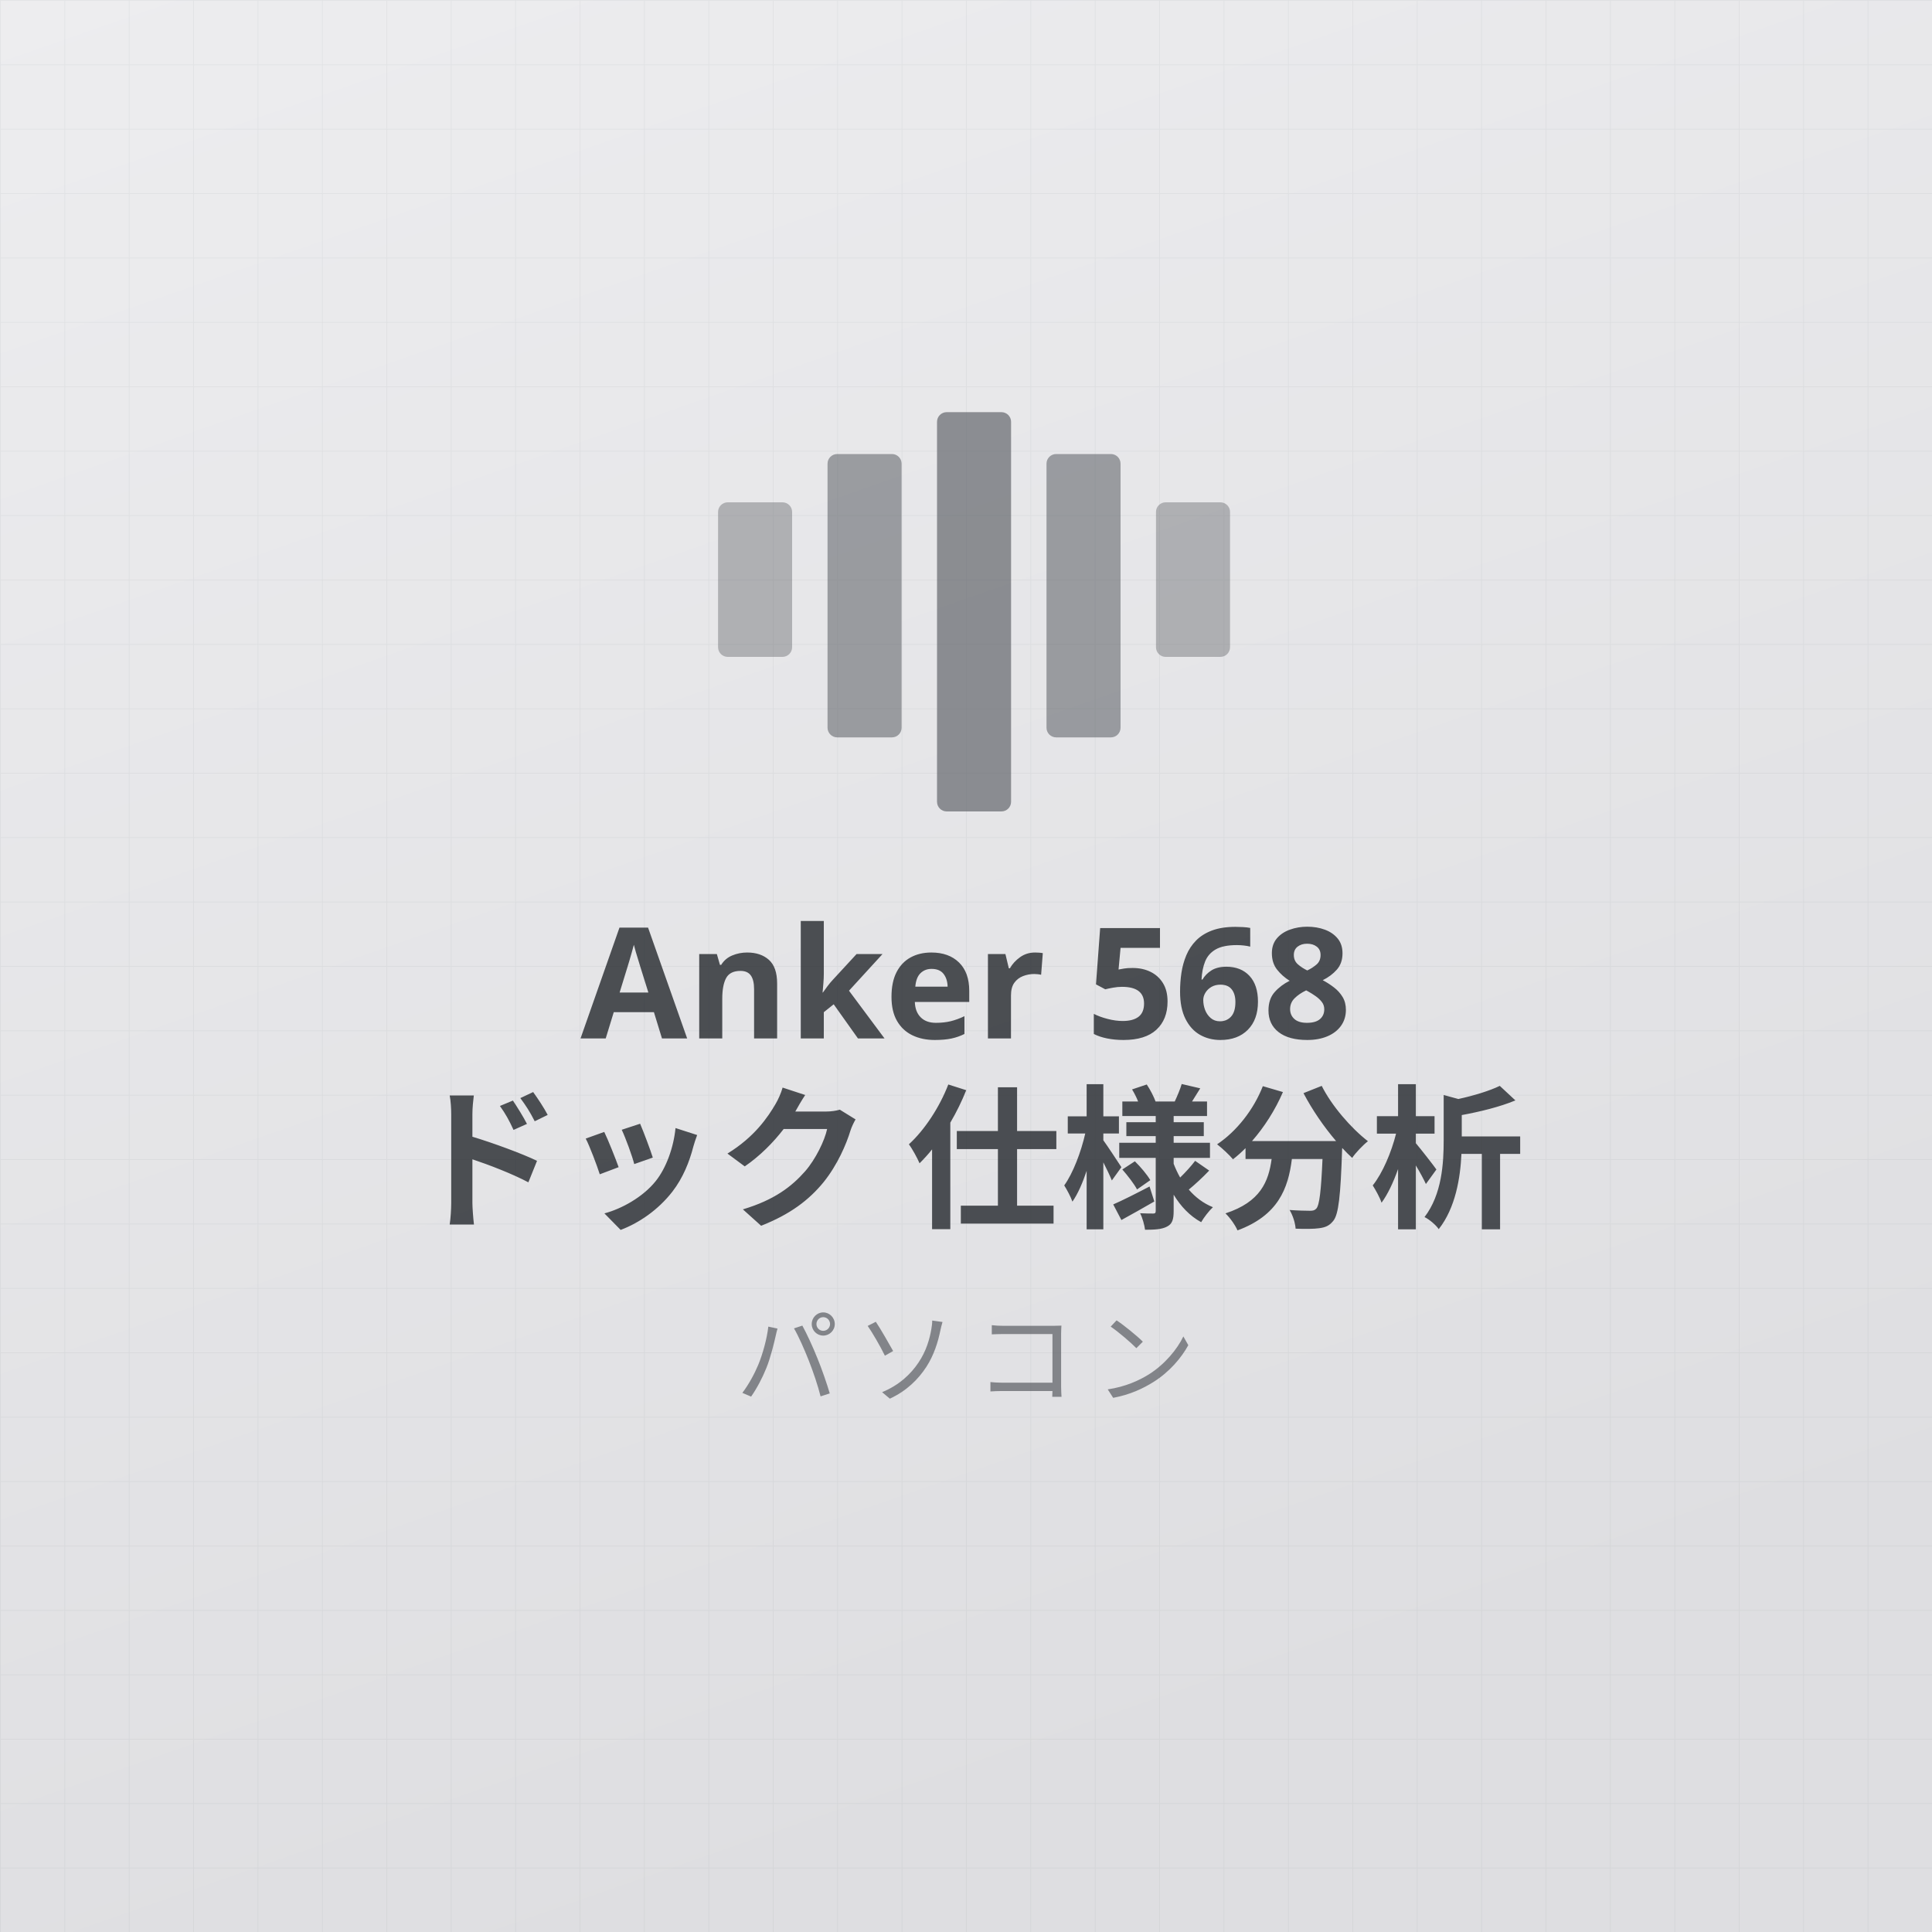
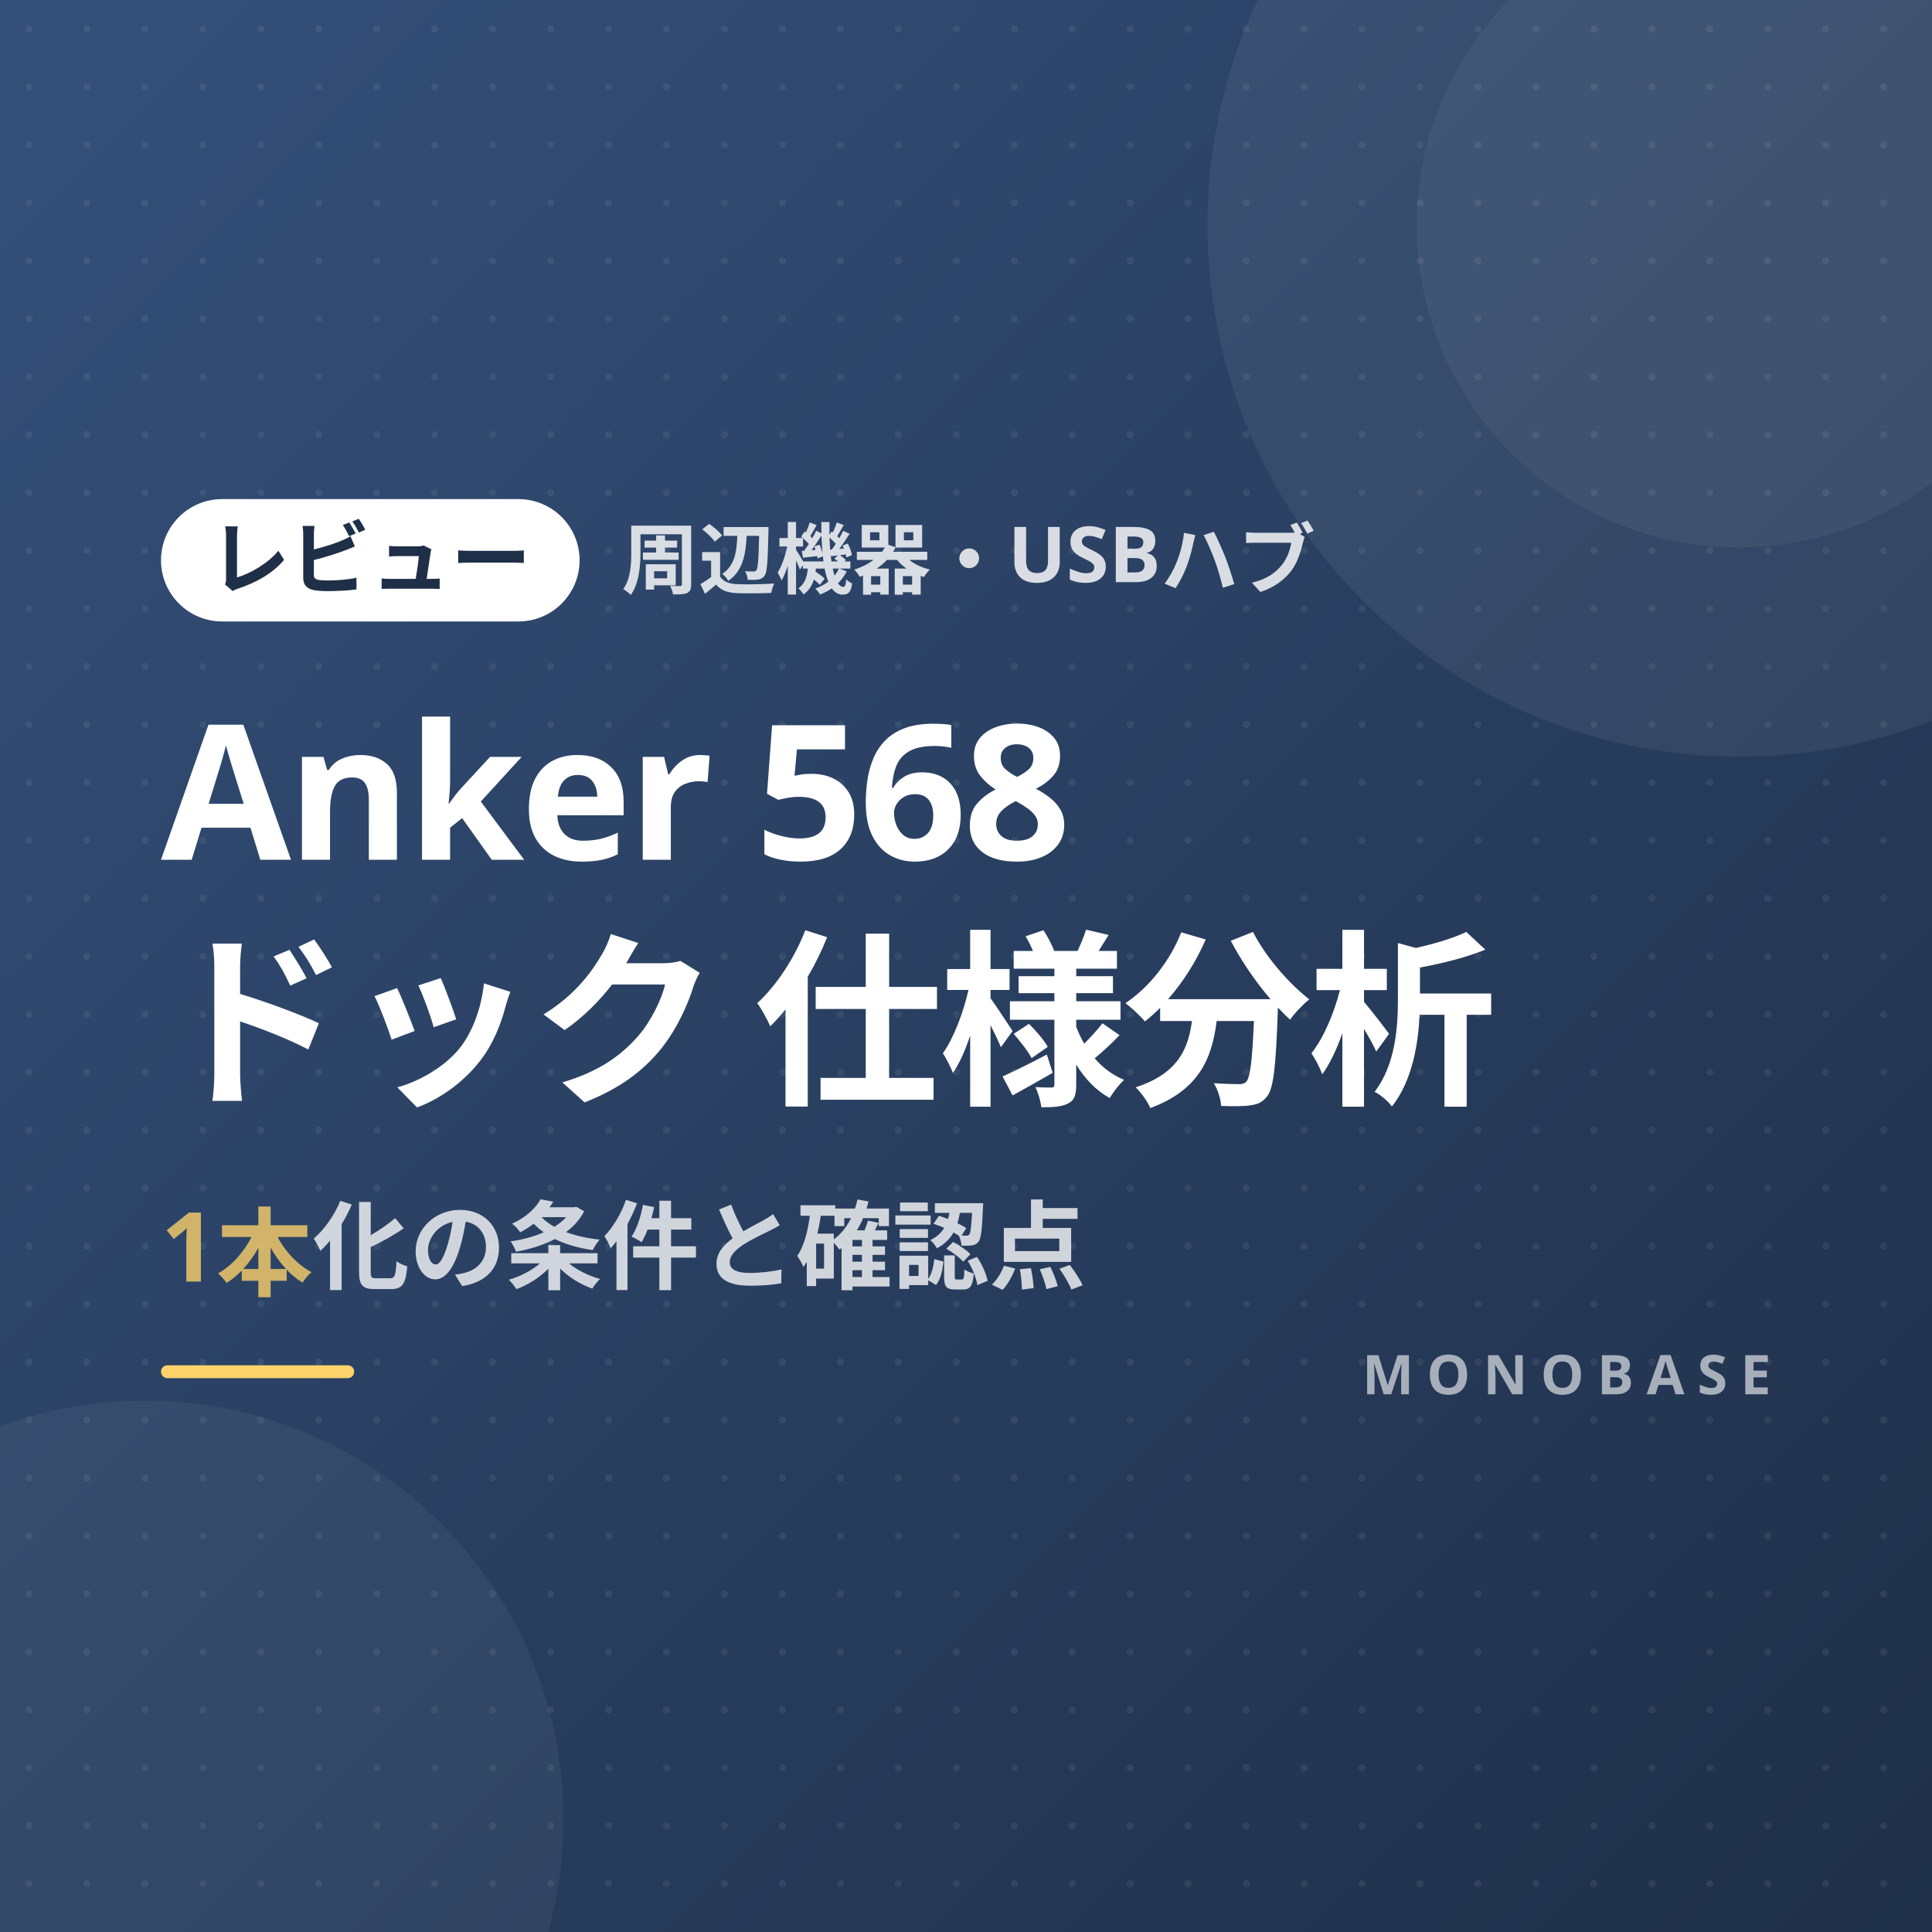
- <svg xmlns="http://www.w3.org/2000/svg" width="1200" height="1200" viewBox="0 0 1200 1200" role="img" aria-label="Anker 568 ドック 仕様分析">
+ <svg xmlns="http://www.w3.org/2000/svg" width="1200" height="1200" viewBox="0 0 1200 1200" role="img" aria-label="Anker 568 ドック 仕様分析｜1本化の条件と確認点">
  <defs>
-     <linearGradient id="shade" x1="0" y1="0" x2="0.35" y2="1">
-       <stop offset="0%" stop-color="#EDEDEF" />
-       <stop offset="100%" stop-color="#DEDEE1" />
+     <linearGradient id="bg" x1="0" y1="0" x2="1" y2="1">
+       <stop offset="0%" stop-color="#34507A" />
+       <stop offset="100%" stop-color="#1F2F48" />
    </linearGradient>
-     <pattern id="grid" width="40" height="40" patternUnits="userSpaceOnUse">
-       <path d="M40 0 L0 0 0 40" fill="none" stroke="#25282D" stroke-opacity=".05" stroke-width="1" />
+     <pattern id="dots" width="36" height="36" patternUnits="userSpaceOnUse">
+       <circle cx="18" cy="18" r="2.2" fill="#FFFFFF" fill-opacity=".07" />
    </pattern>
  </defs>
-   <rect width="1200" height="1200" fill="url(#shade)" />
-   <rect width="1200" height="1200" fill="url(#grid)" />
-   <rect x="446" y="312" width="46" height="96" rx="6" fill="#5A5D63" fill-opacity=".40" />
-   <rect x="514" y="282" width="46" height="176" rx="6" fill="#5A5D63" fill-opacity=".55" />
-   <rect x="582" y="256" width="46" height="248" rx="6" fill="#5A5D63" fill-opacity=".65" />
-   <rect x="650" y="282" width="46" height="176" rx="6" fill="#5A5D63" fill-opacity=".55" />
-   <rect x="718" y="312" width="46" height="96" rx="6" fill="#5A5D63" fill-opacity=".40" />
-   <text x="600" y="645" text-anchor="middle" font-family="&quot;Hiragino Sans&quot;, &quot;Noto Sans JP&quot;, &quot;Yu Gothic&quot;, sans-serif" font-size="96" font-weight="700" fill="#25282D" fill-opacity=".80">Anker 568</text>
-   <text x="600" y="755" text-anchor="middle" font-family="&quot;Hiragino Sans&quot;, &quot;Noto Sans JP&quot;, &quot;Yu Gothic&quot;, sans-serif" font-size="96" font-weight="700" fill="#25282D" fill-opacity=".80"> ドック 仕様分析</text>
-   <text x="600" y="867" text-anchor="middle" font-family="&quot;Hiragino Sans&quot;, &quot;Noto Sans JP&quot;, &quot;Yu Gothic&quot;, sans-serif" font-size="64" letter-spacing="10" fill="#5A5D63" fill-opacity=".70">パソコン</text>
+   <rect width="1200" height="1200" fill="url(#bg)" />
+   <rect width="1200" height="1200" fill="url(#dots)" />
+   <circle cx="1080" cy="140" r="330" fill="#FFFFFF" fill-opacity=".06" />
+   <circle cx="1080" cy="140" r="200" fill="#FFFFFF" fill-opacity=".05" />
+   <circle cx="90" cy="1130" r="260" fill="#FFFFFF" fill-opacity=".05" />
+   <rect x="100" y="310" width="260" height="76" rx="38" fill="#FFFFFF" />
+   <text x="230" y="365" text-anchor="middle" font-family="&quot;Hiragino Sans&quot;, &quot;Hiragino Kaku Gothic ProN&quot;, &quot;Noto Sans JP&quot;, &quot;Yu Gothic&quot;, &quot;Meiryo&quot;, sans-serif" font-size="50" font-weight="800" fill="#1F2F48">レビュー</text>
+   <text x="386.0" y="365" font-family="&quot;Hiragino Sans&quot;, &quot;Hiragino Kaku Gothic ProN&quot;, &quot;Noto Sans JP&quot;, &quot;Yu Gothic&quot;, &quot;Meiryo&quot;, sans-serif" font-size="48" font-weight="600" fill="#FFFFFF" fill-opacity=".82">周辺機器・USBハブ</text>
+   <text x="100" y="534" font-family="&quot;Hiragino Sans&quot;, &quot;Hiragino Kaku Gothic ProN&quot;, &quot;Noto Sans JP&quot;, &quot;Yu Gothic&quot;, &quot;Meiryo&quot;, sans-serif" font-size="117" font-weight="800" fill="#FFFFFF" letter-spacing="-2.3">Anker 568</text>
+   <text x="100" y="677" font-family="&quot;Hiragino Sans&quot;, &quot;Hiragino Kaku Gothic ProN&quot;, &quot;Noto Sans JP&quot;, &quot;Yu Gothic&quot;, &quot;Meiryo&quot;, sans-serif" font-size="117" font-weight="800" fill="#FFFFFF" letter-spacing="-2.3">ドック 仕様分析</text>
+   <text x="100" y="796" font-family="&quot;Hiragino Sans&quot;, &quot;Hiragino Kaku Gothic ProN&quot;, &quot;Noto Sans JP&quot;, &quot;Yu Gothic&quot;, &quot;Meiryo&quot;, sans-serif" font-size="60" font-weight="600" fill="#FFFFFF" fill-opacity=".78">
+     <tspan fill="#FFD36B">1本</tspan>化の条件と確認点</text>
+   <rect x="100" y="848" width="120" height="8" rx="4" fill="#FFD36B" />
+   <text x="1100" y="866" text-anchor="end" font-family="&quot;Hiragino Sans&quot;, &quot;Hiragino Kaku Gothic ProN&quot;, &quot;Noto Sans JP&quot;, &quot;Yu Gothic&quot;, &quot;Meiryo&quot;, sans-serif" font-size="34" font-weight="700" letter-spacing="8" fill="#FFFFFF" fill-opacity=".6">MONOBASE</text>
</svg>
